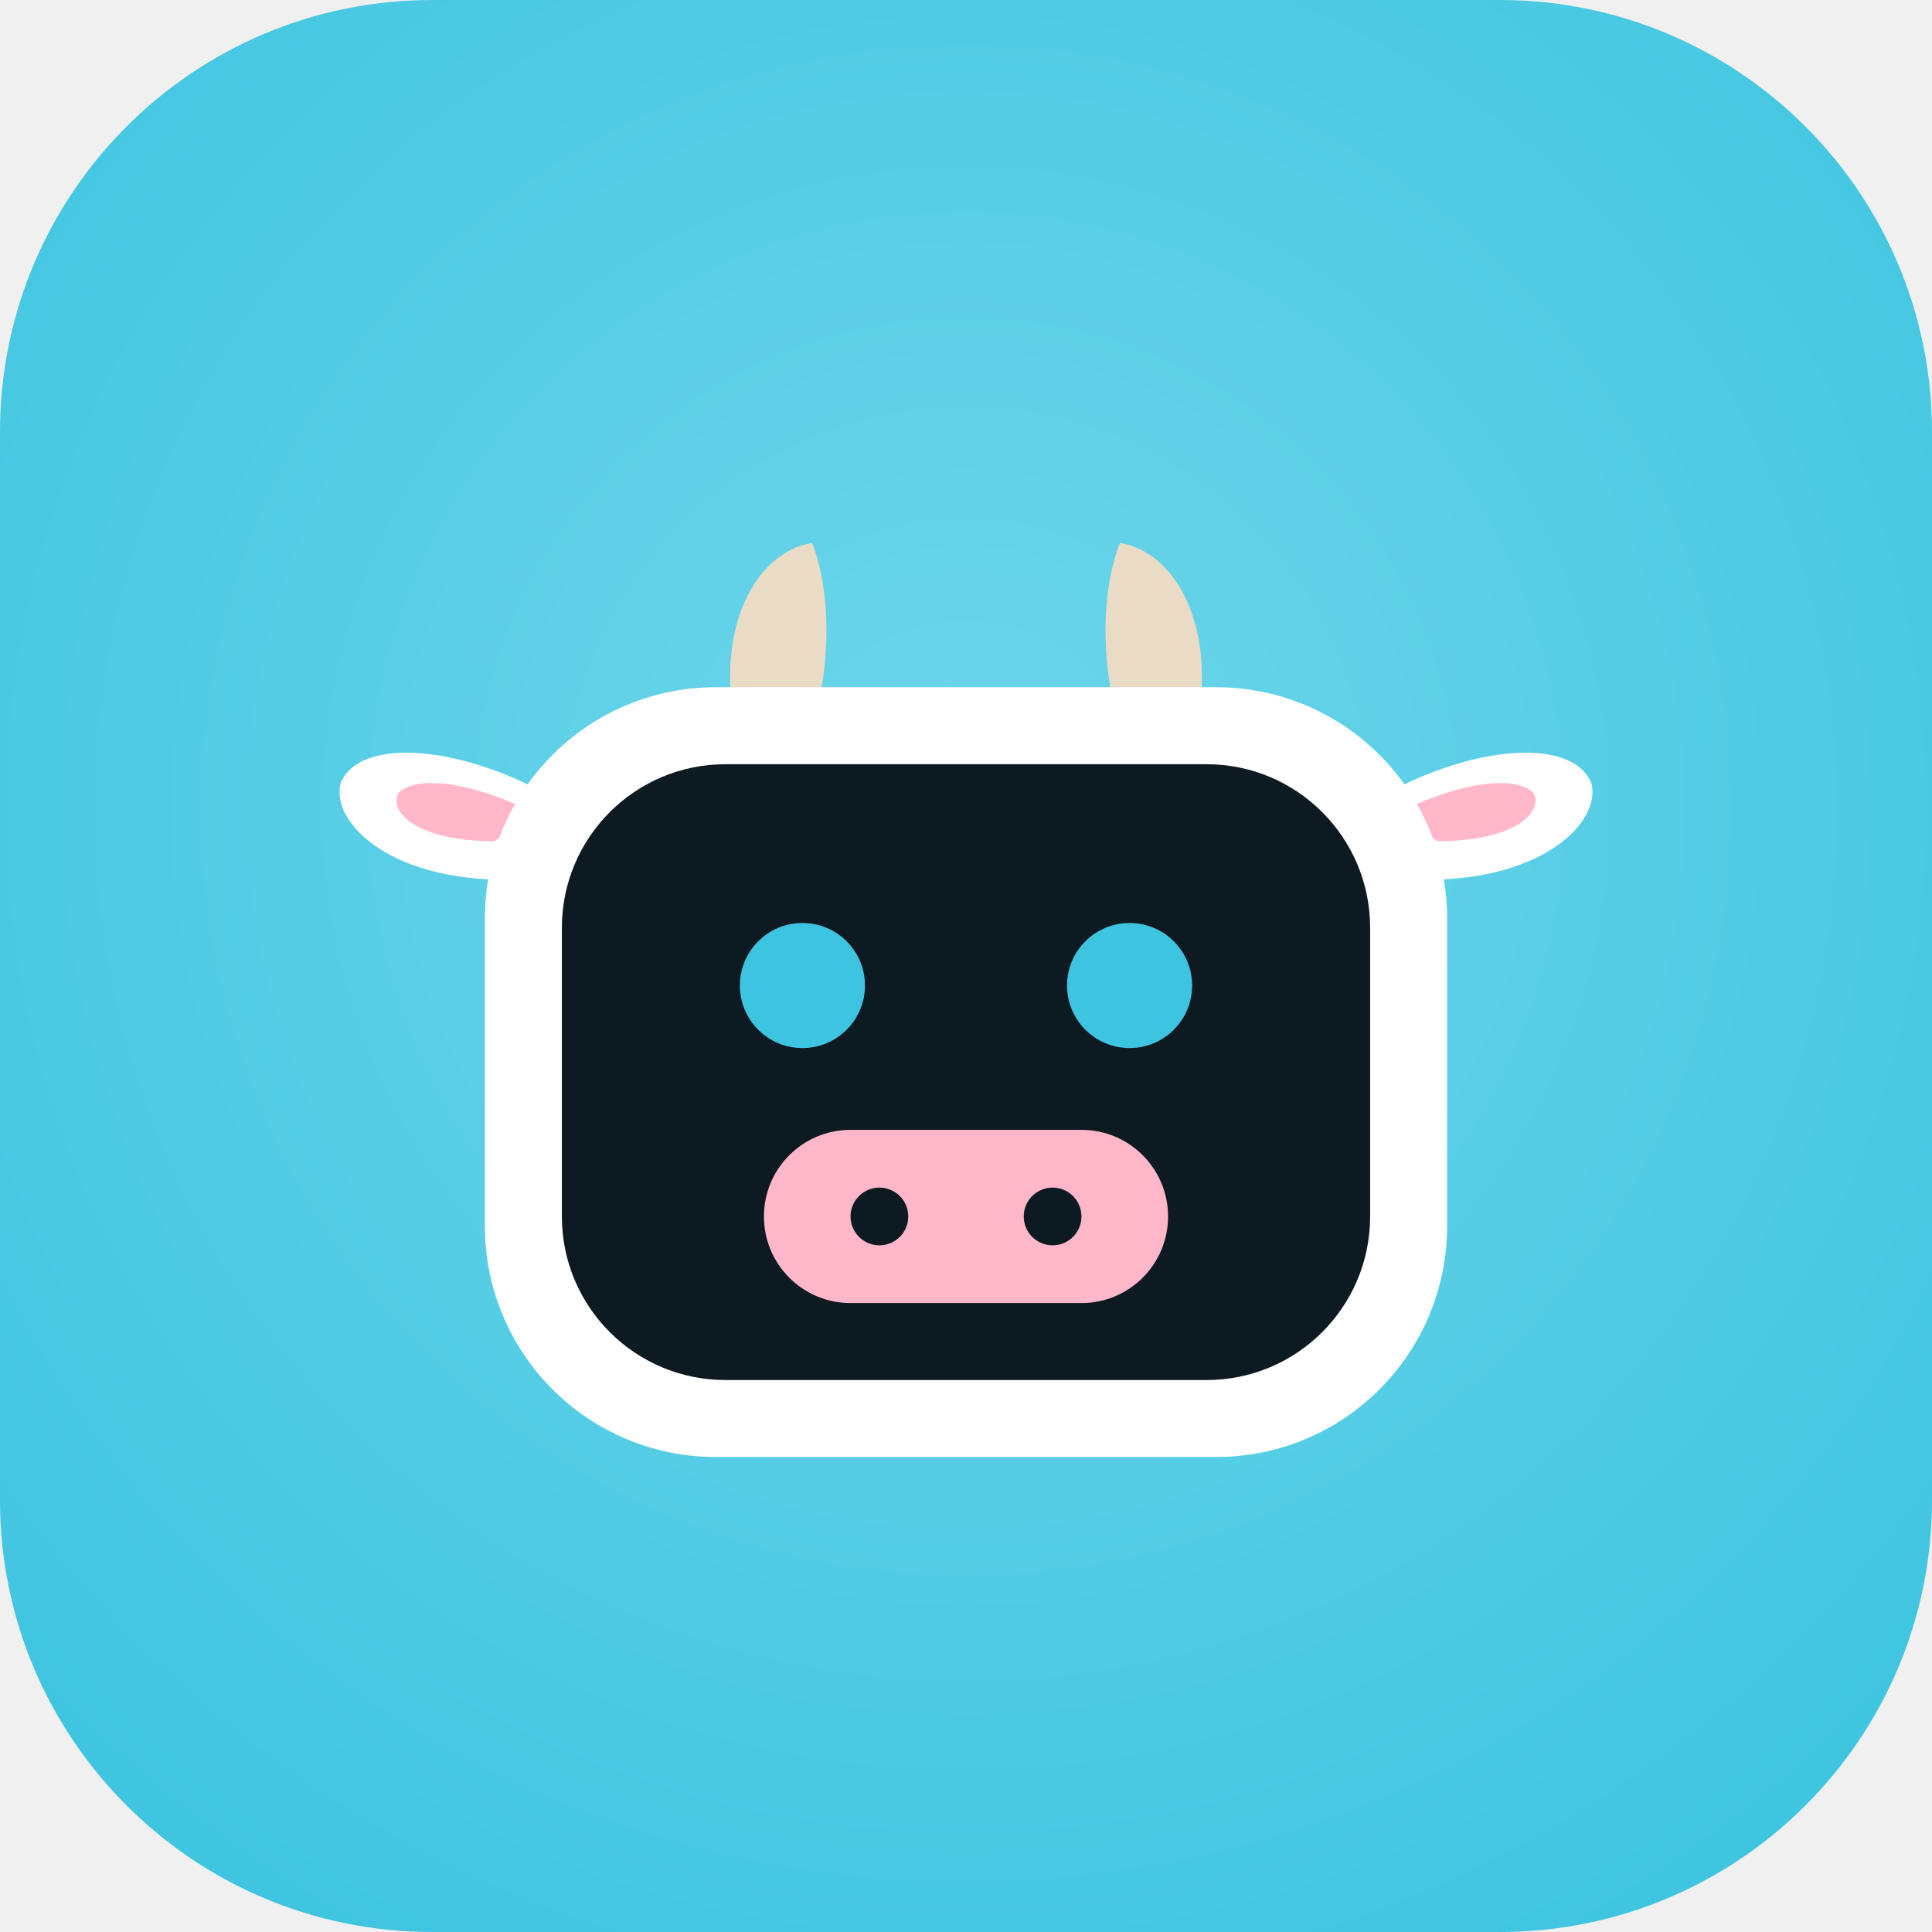
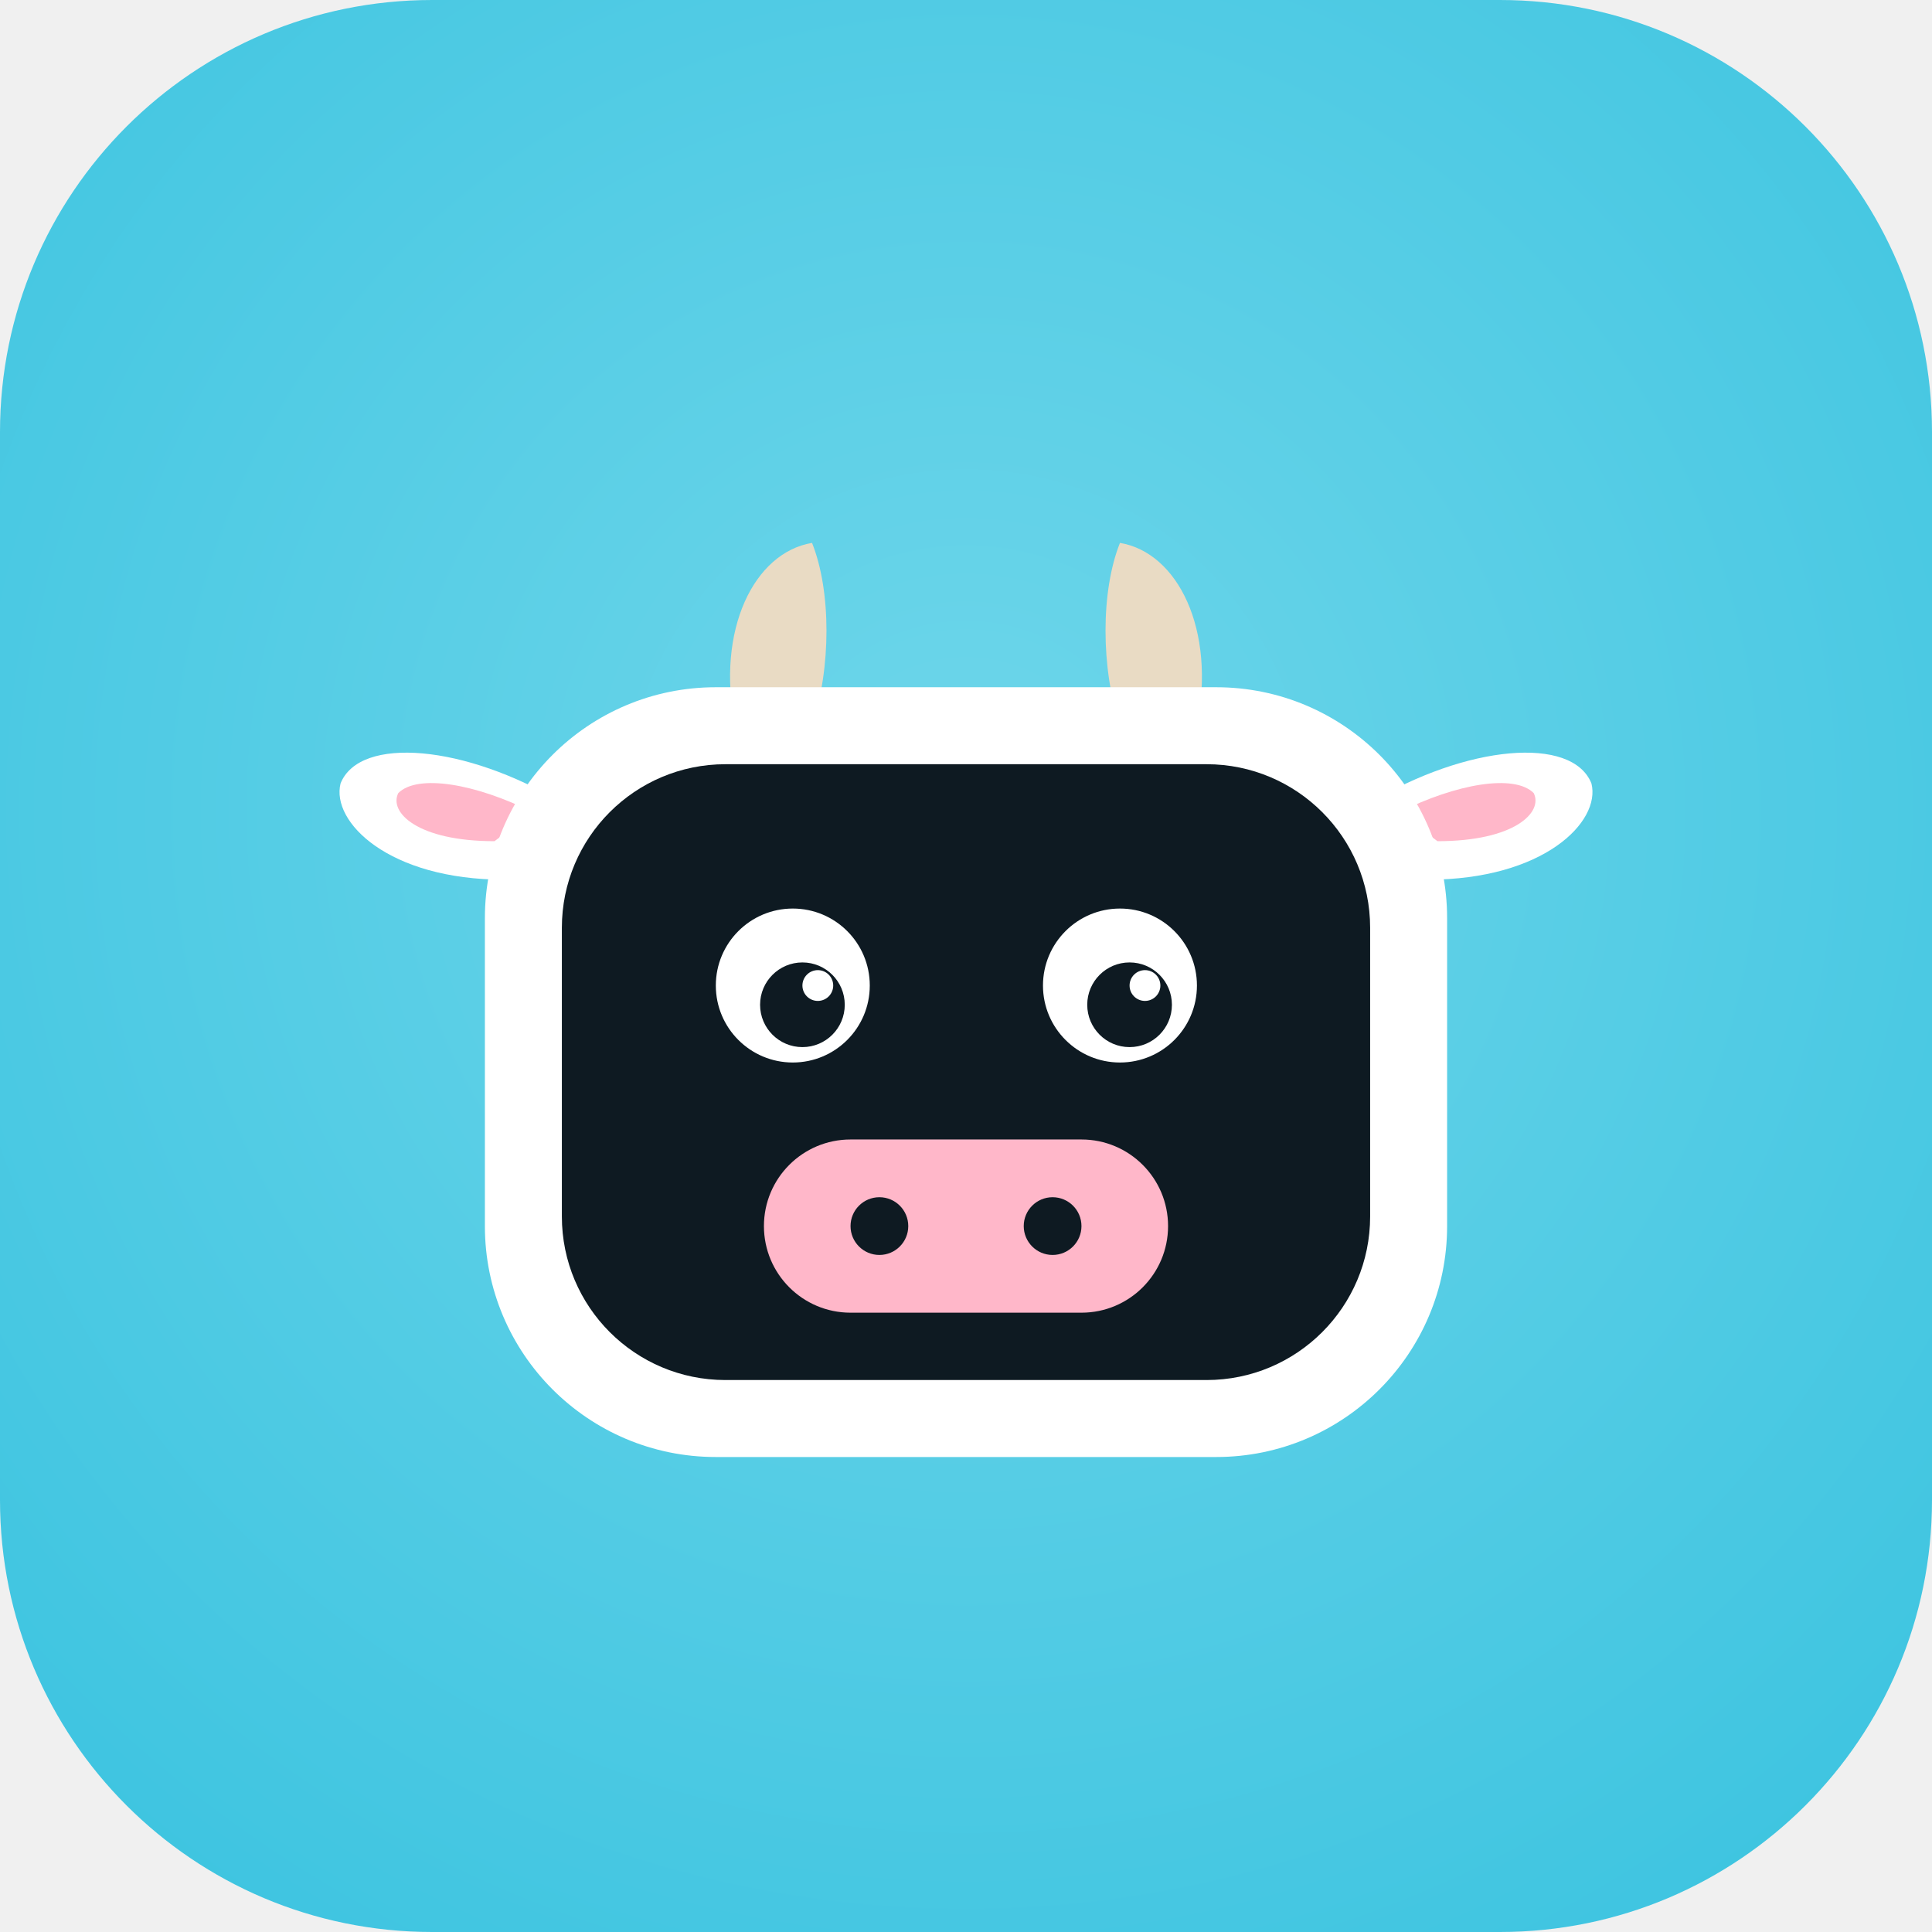
<svg xmlns="http://www.w3.org/2000/svg" viewBox="0 0 1024 1024" width="1024" height="1024">
  <defs>
    <radialGradient id="g" cx="50%" cy="42%" r="70%">
      <stop offset="0" stop-color="#6ED6EA" />
      <stop offset="1" stop-color="#3DC4E0" />
    </radialGradient>
  </defs>
  <rect width="1024" height="1024" rx="229" fill="url(#g)" />
  <g transform="translate(165.20,262.25) scale(5.1)">
    <path d="M44 24 C 42 14, 46 6, 52 5 C 54 10, 54 18, 52 24 Z" fill="#E9DBC4" />
    <path d="M92 24 C 94 14, 90 6, 84 5 C 82 10, 82 18, 84 24 Z" fill="#E9DBC4" />
    <path d="M20 40 C 8 40, 2 34, 3 30 C 5 25, 16 26, 26 32 Z" fill="#FFFFFF" />
    <path d="M116 40 C 128 40, 134 34, 133 30 C 131 25, 120 26, 110 32 Z" fill="#FFFFFF" />
    <path d="M19 36 C 11 36, 8 33, 9 31 C 11 29, 17 30, 23 33 Z" fill="#FFB7C9" />
    <path d="M117 36 C 125 36, 128 33, 127 31 C 125 29, 119 30, 113 33 Z" fill="#FFB7C9" />
    <rect x="18" y="20" width="100" height="80" rx="24" fill="#FFFFFF" />
    <rect x="26" y="28" width="84" height="64" rx="17" fill="#0E1A22" />
-     <circle cx="51" cy="51" r="6.5" fill="#3DC4E0" />
-     <circle cx="85" cy="51" r="6.5" fill="#3DC4E0" />
-     <rect x="47" y="66" width="42" height="18" rx="9" fill="#FFB7C9" />
-     <circle cx="59" cy="75" r="3" fill="#0E1A22" />
-     <circle cx="77" cy="75" r="3" fill="#0E1A22" />
+     <circle cx="50" cy="51" r="8" fill="#FFFFFF" />
+     <circle cx="51" cy="53" r="4.4" fill="#0E1A22" />
+     <circle cx="52.6" cy="51" r="1.6" fill="#FFFFFF" />
+     <circle cx="84" cy="51" r="8" fill="#FFFFFF" />
+     <circle cx="85" cy="53" r="4.4" fill="#0E1A22" />
+     <circle cx="86.6" cy="51" r="1.6" fill="#FFFFFF" />
+     <rect x="47" y="67" width="42" height="18" rx="9" fill="#FFB7C9" />
+     <circle cx="59" cy="76" r="3" fill="#0E1A22" />
+     <circle cx="77" cy="76" r="3" fill="#0E1A22" />
  </g>
</svg>
